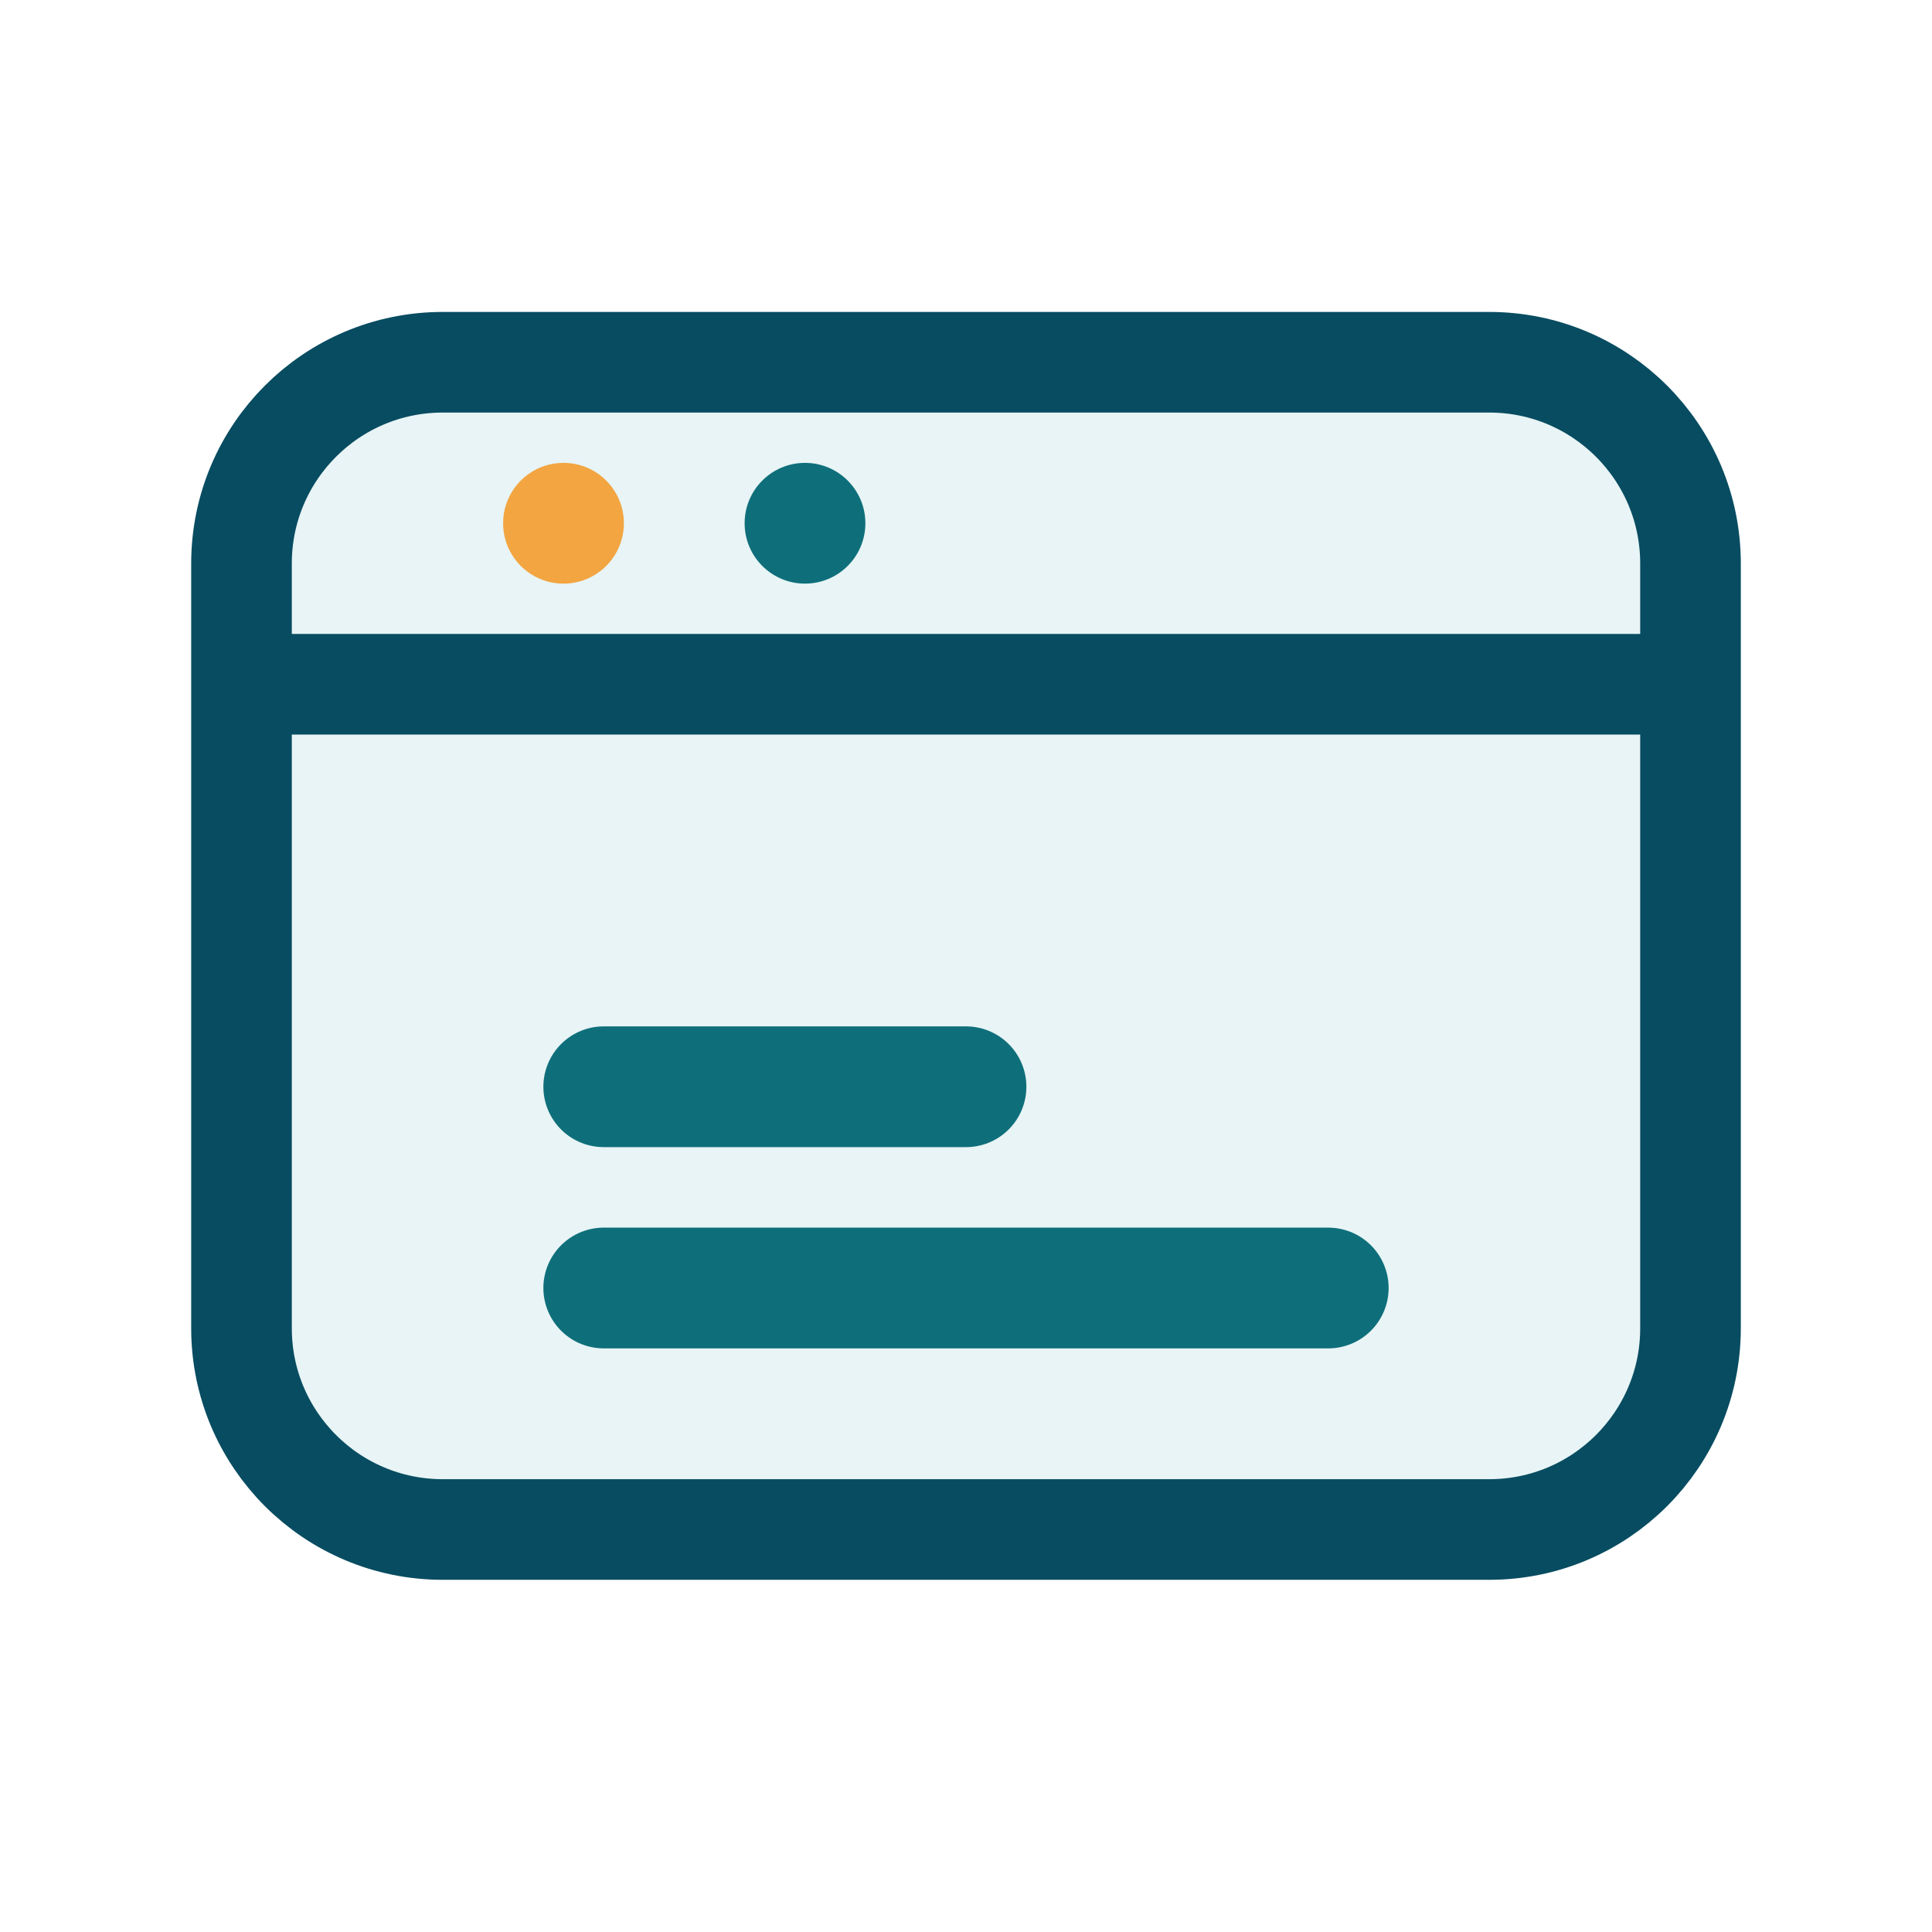
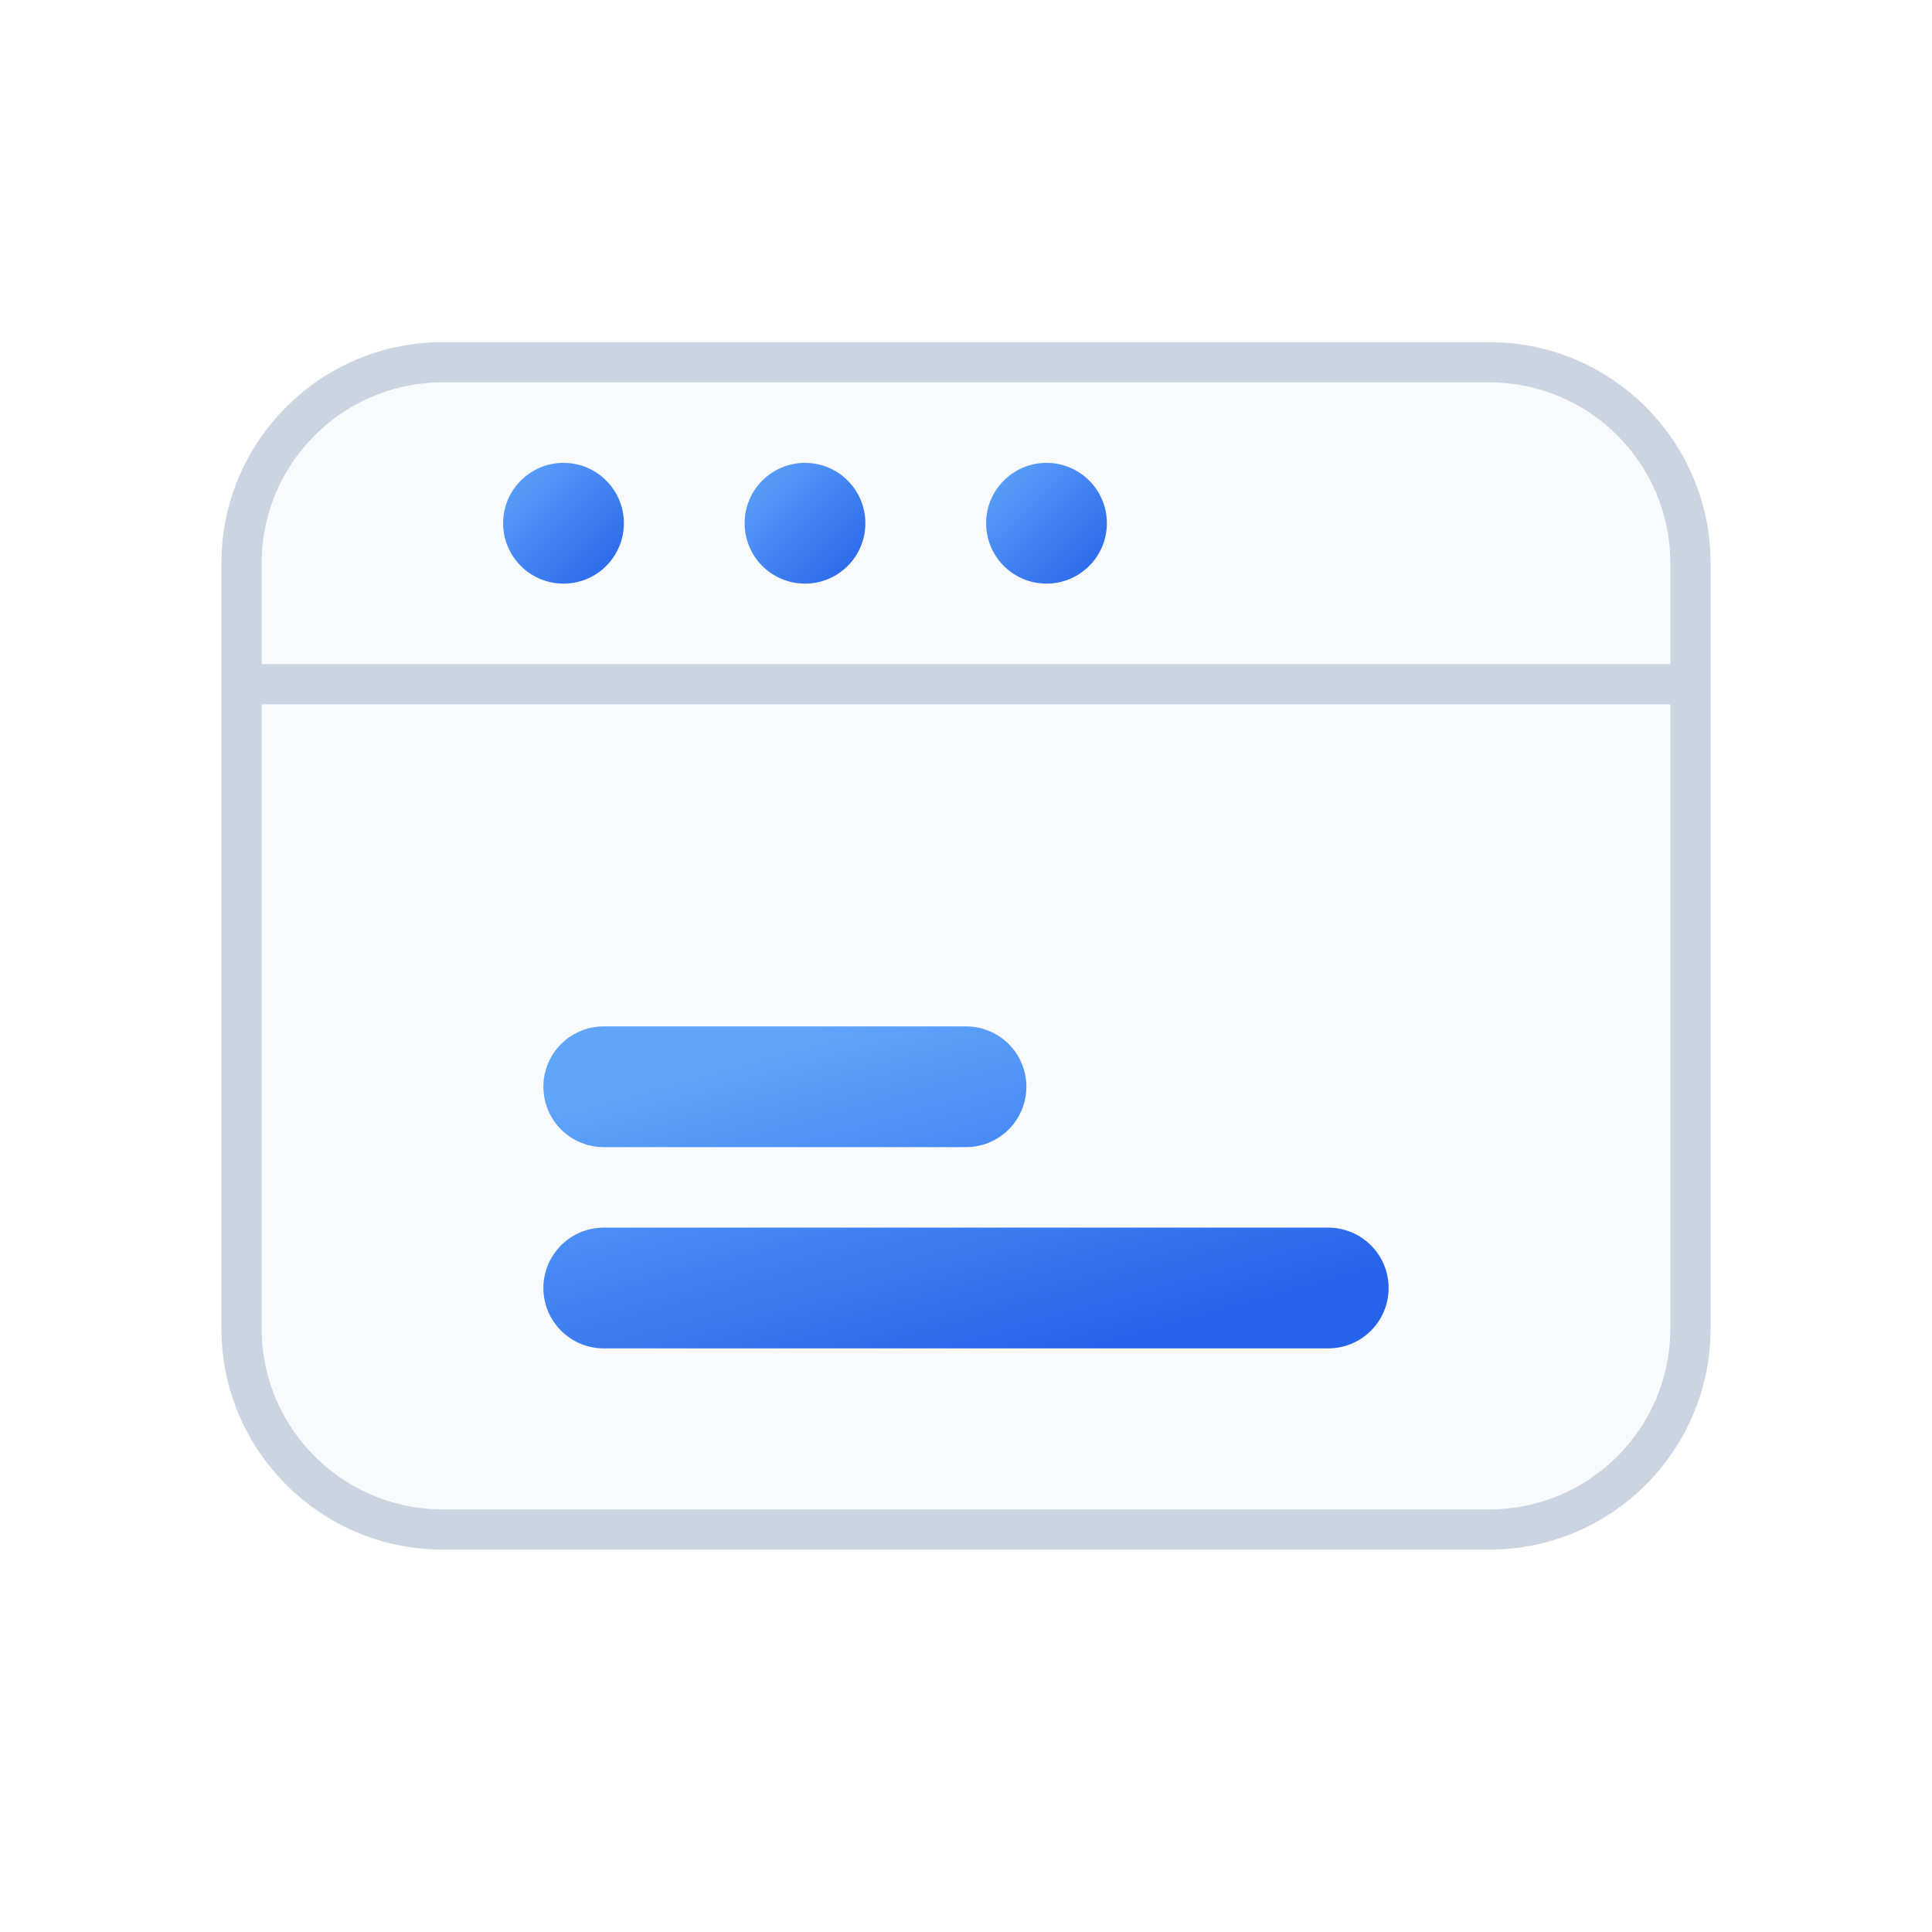
<svg xmlns="http://www.w3.org/2000/svg" viewBox="0 0 96 96" role="img" aria-labelledby="title">
-   <rect x="12" y="18" width="72" height="58" rx="10" fill="#e8f4f5" stroke="#084c61" stroke-width="5" />
-   <path d="M12 34h72" stroke="#084c61" stroke-width="5" />
-   <path d="M30 54h18M30 64h36" stroke="#0e6f7b" stroke-width="6" stroke-linecap="round" />
-   <circle cx="28" cy="26" r="3" fill="#f2a541" />
-   <circle cx="40" cy="26" r="3" fill="#0e6f7b" />
+   <defs>
+     <linearGradient id="iconGrad" x1="0" y1="0" x2="1" y2="1">
+       <stop offset="0%" stop-color="#60a5fa" />
+       <stop offset="100%" stop-color="#2563eb" />
+     </linearGradient>
+   </defs>
+   <rect x="12" y="18" width="72" height="58" rx="10" fill="#f8fafc" stroke="#cbd5e1" stroke-width="2" />
+   <path d="M12 34h72" stroke="#cbd5e1" stroke-width="2" />
+   <path d="M30 54h18M30 64h36" stroke="url(#iconGrad)" stroke-width="6" stroke-linecap="round" />
+   <g fill="url(#iconGrad)">
+     <circle cx="28" cy="26" r="3" />
+     <circle cx="40" cy="26" r="3" />
+     <circle cx="52" cy="26" r="3" />
+   </g>
</svg>
